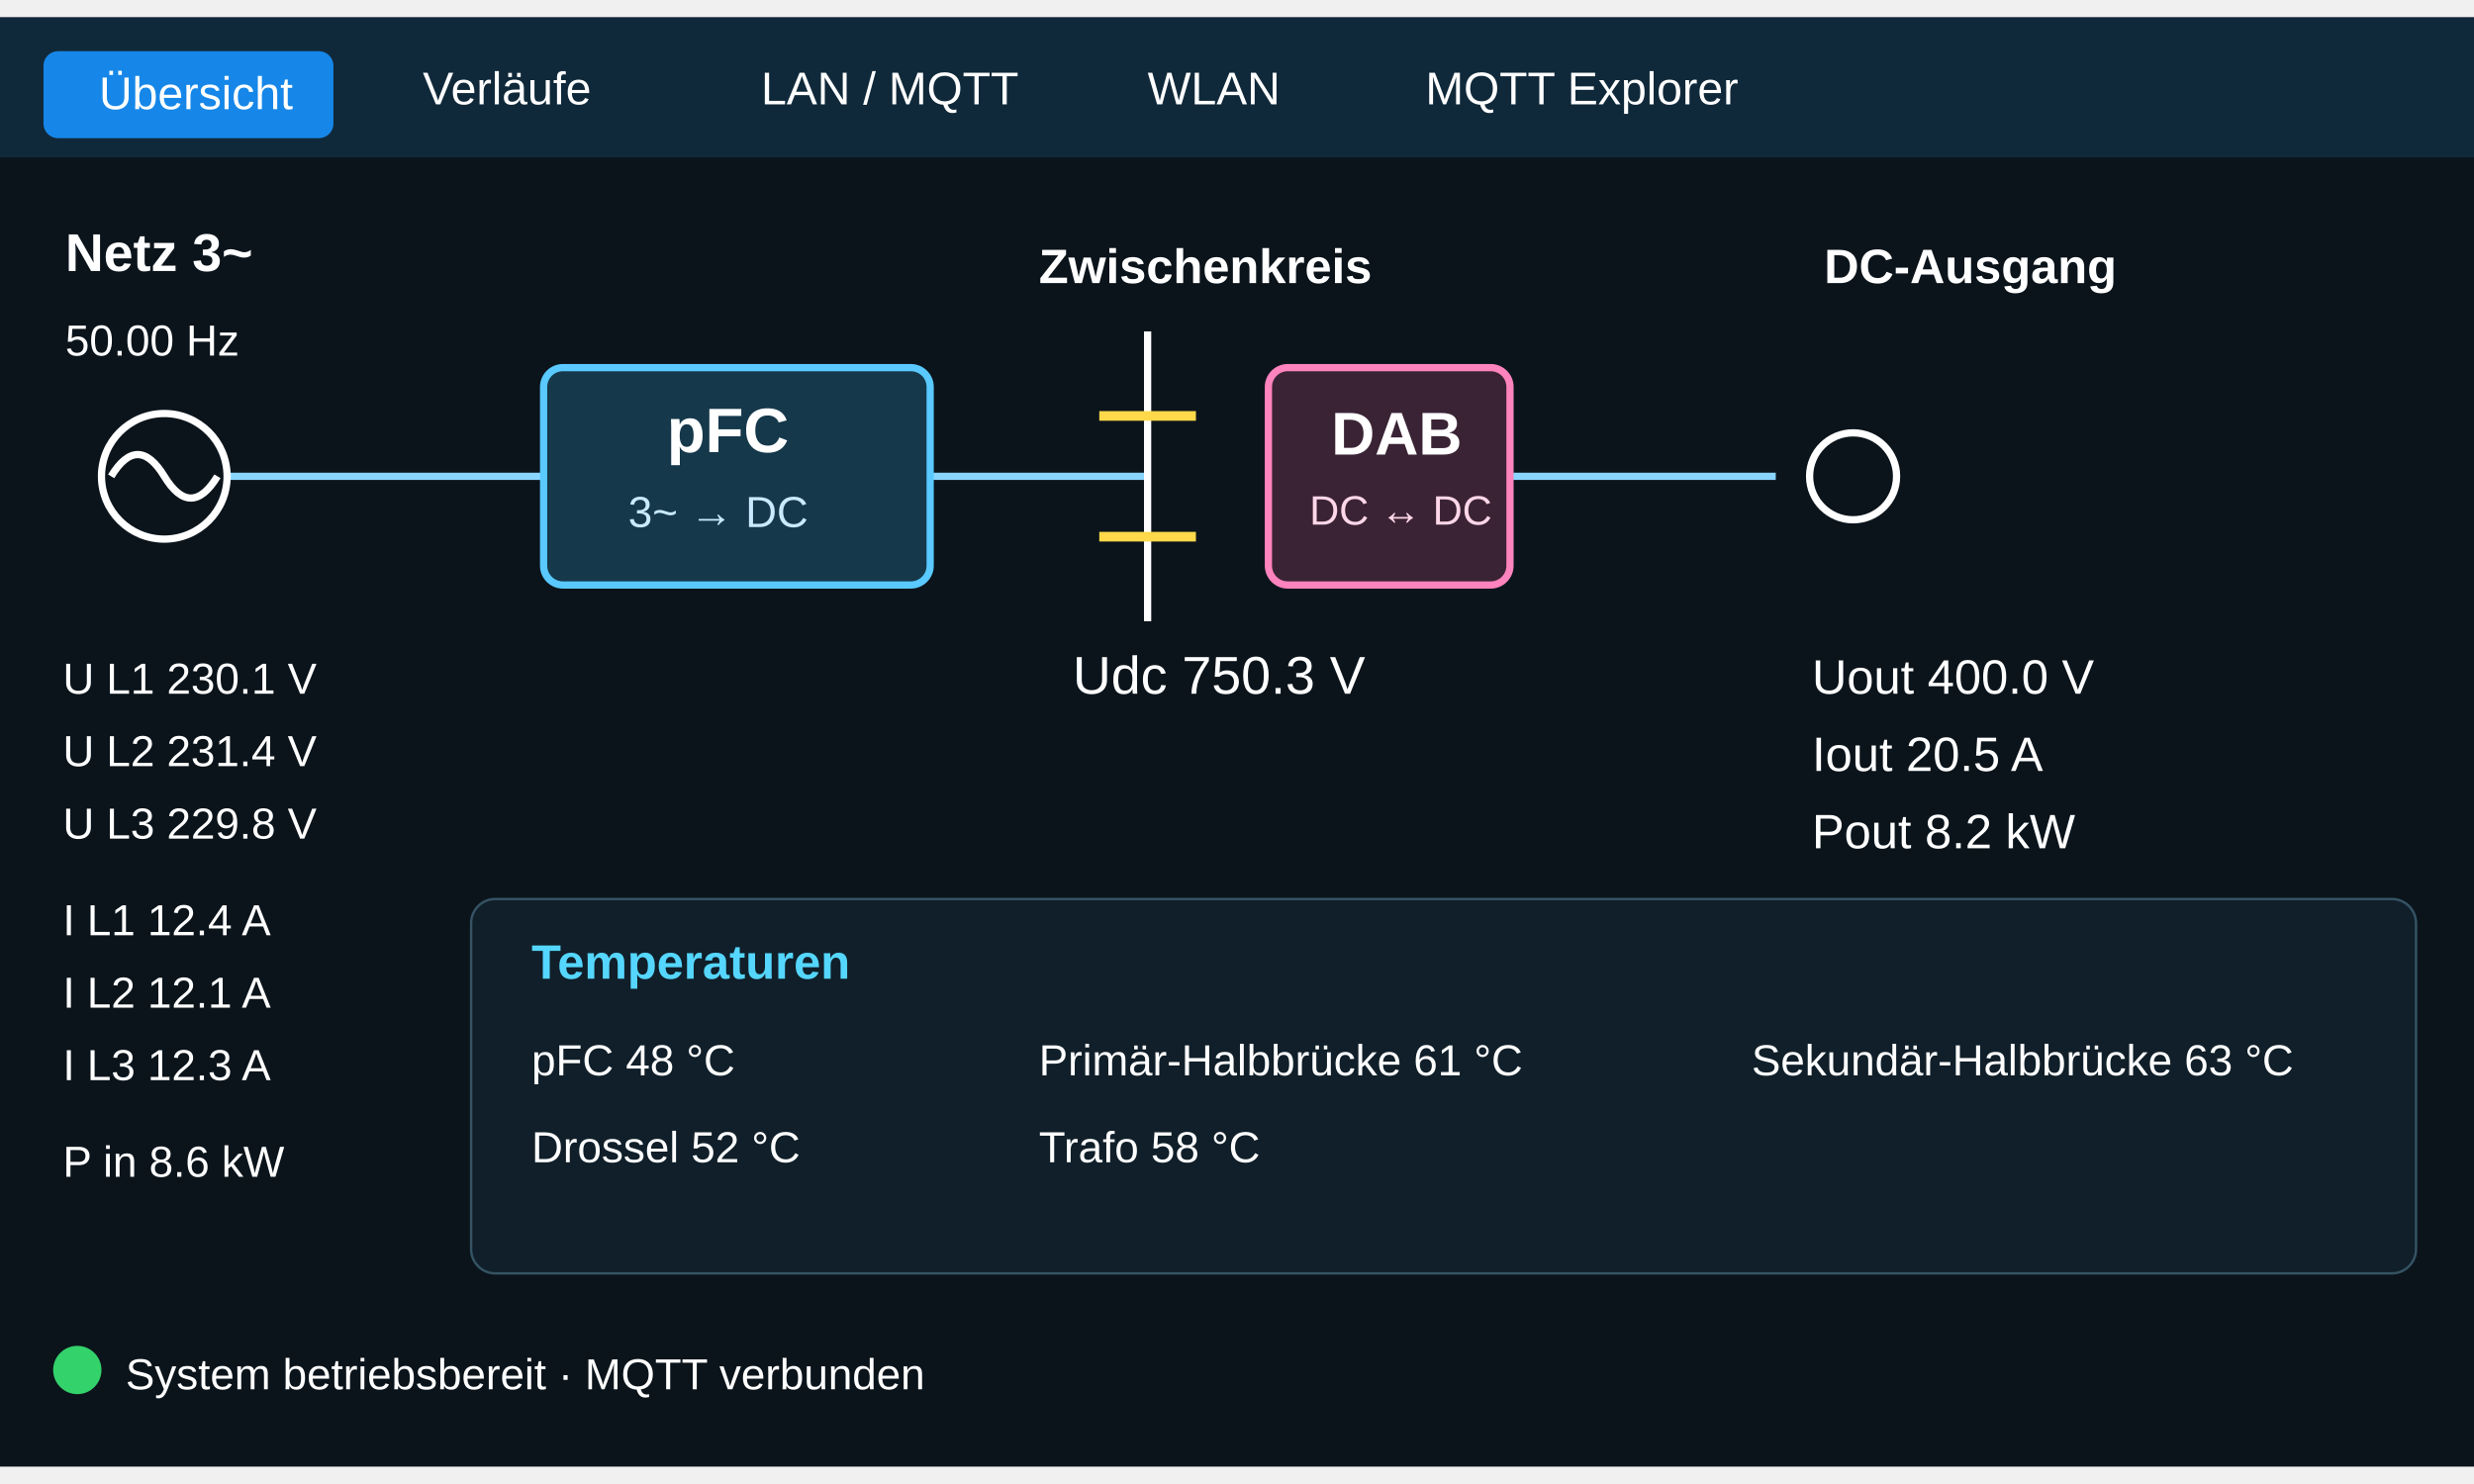
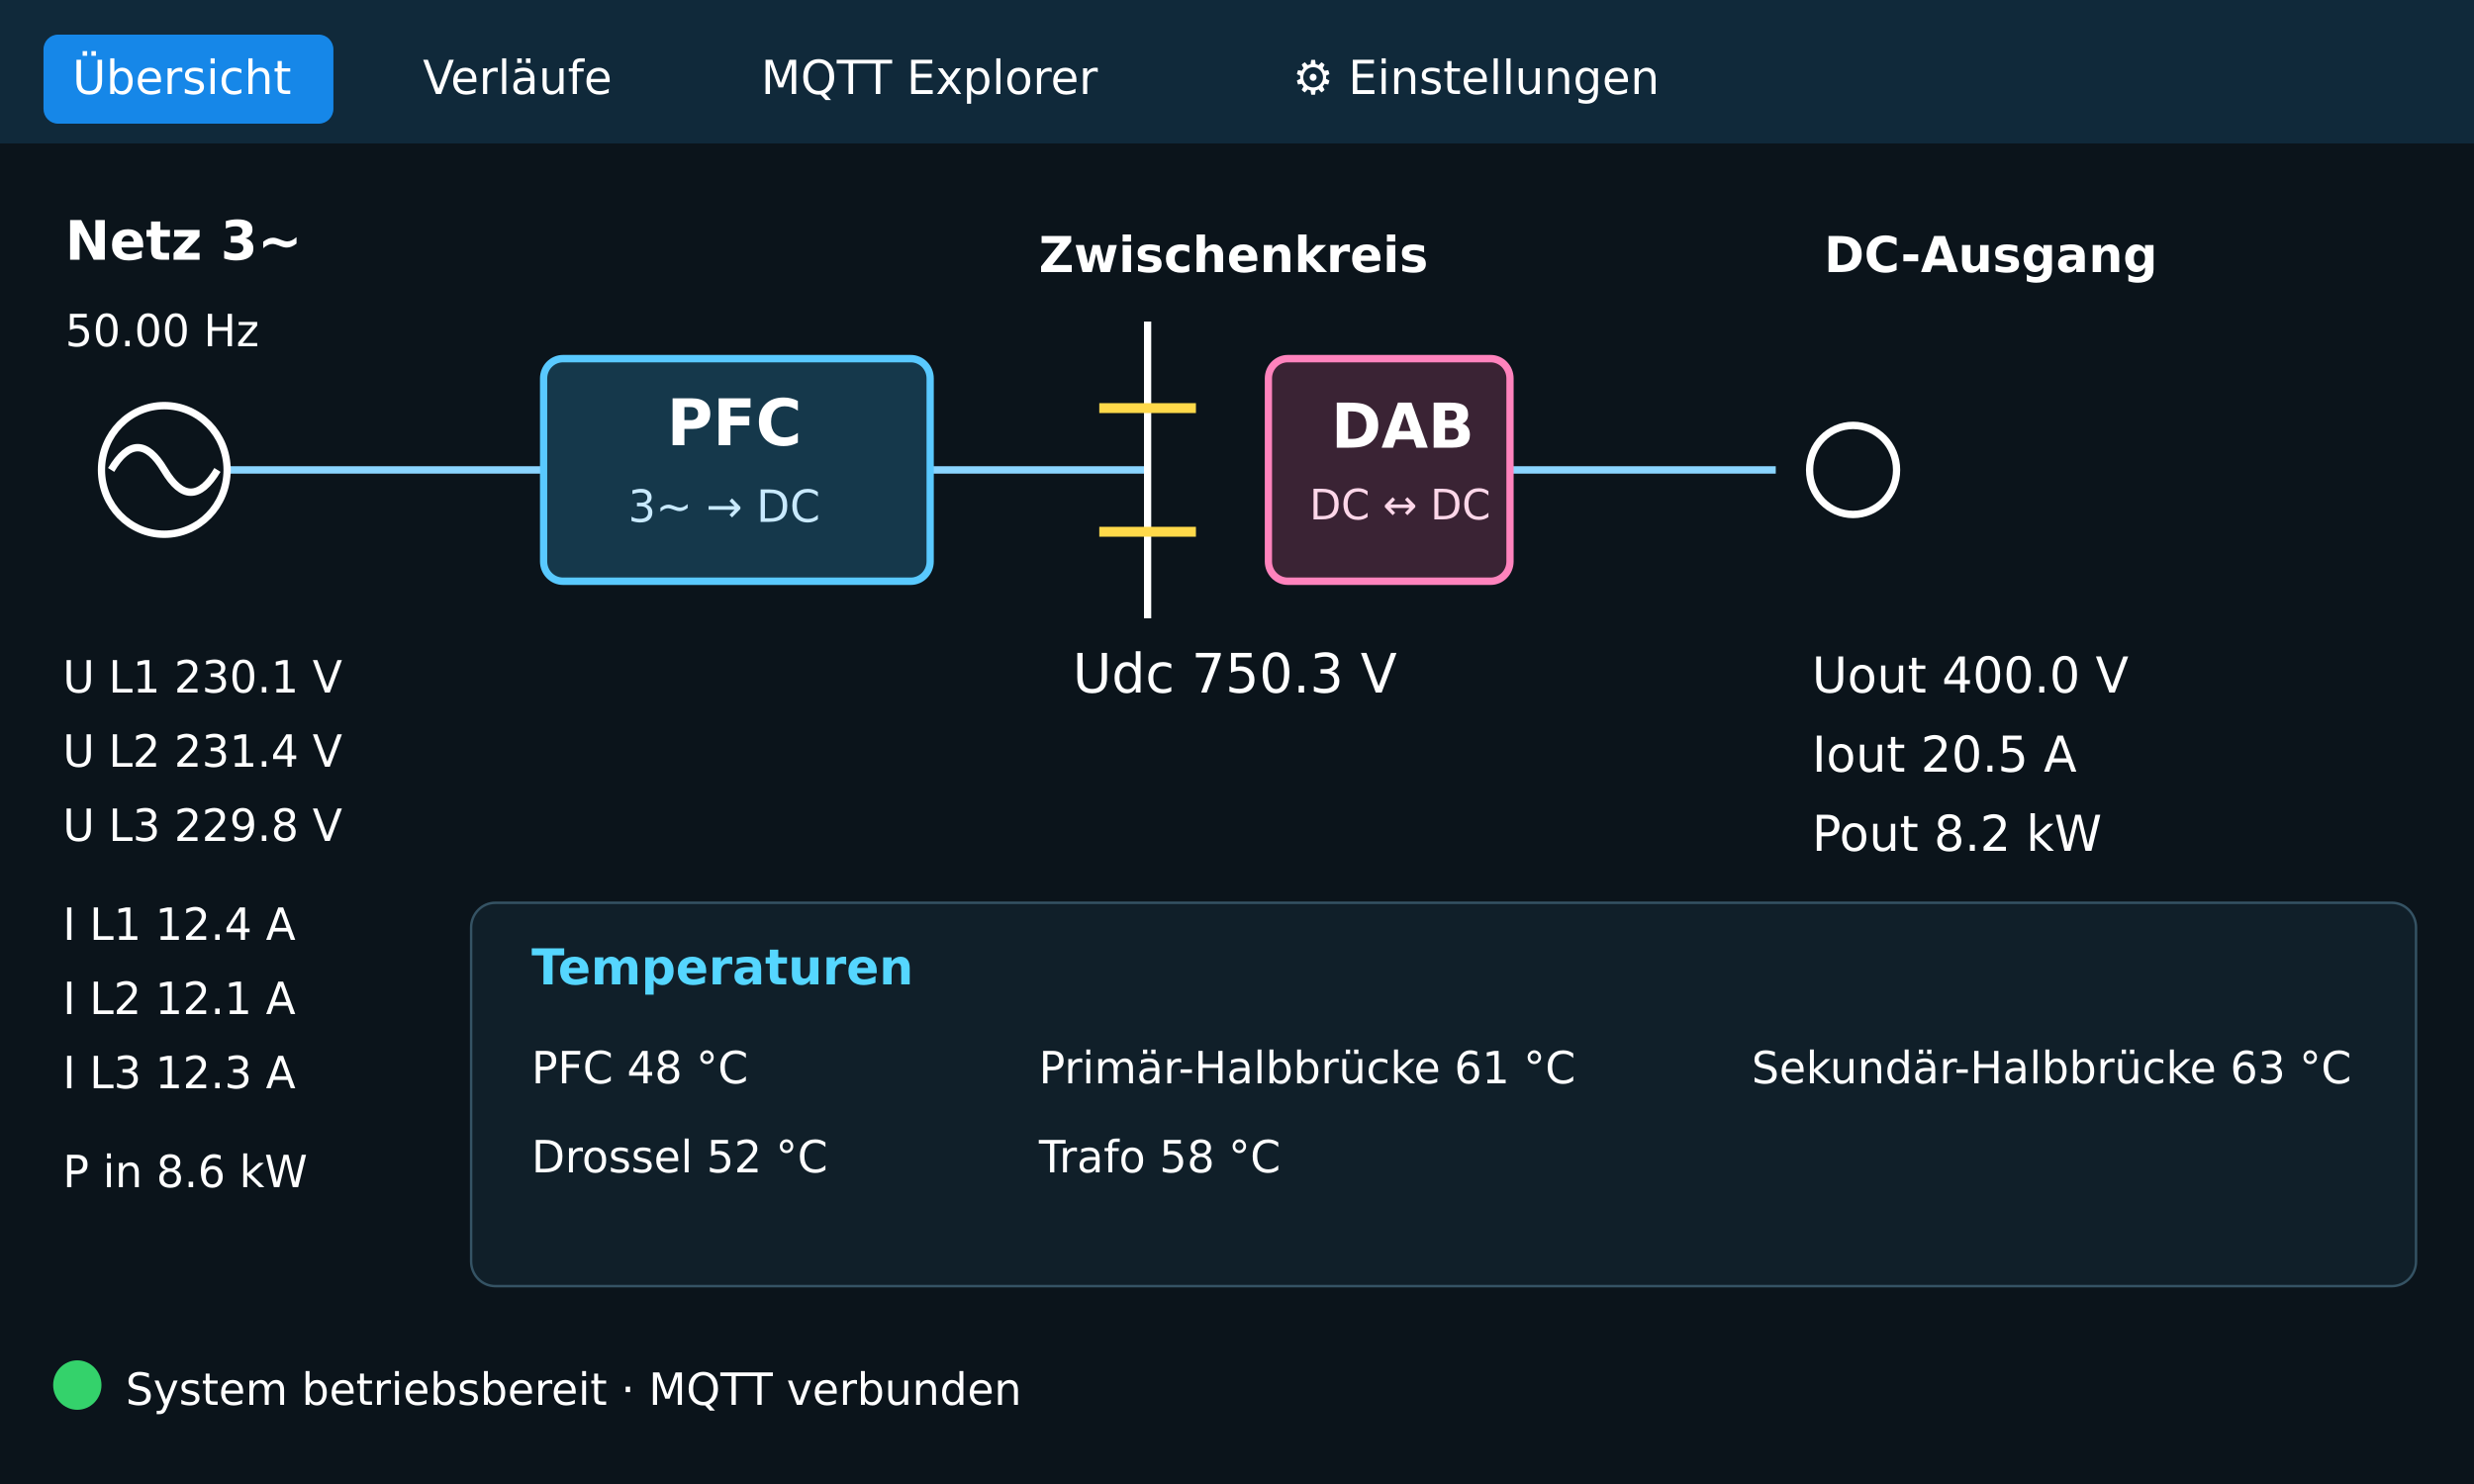
- <svg xmlns="http://www.w3.org/2000/svg" width="800" height="480" viewBox="0 0 1024 600">
-   <rect width="1024" height="600" fill="#0b141b" />
-   <rect width="1024" height="58" fill="#10293a" />
-   <g font-family="Arial,sans-serif" fill="#fff">
-     <text x="30" y="36" font-size="22" font-weight="700">Übersicht</text>
-     <text x="175" y="36" font-size="19">Verläufe</text>
-     <text x="315" y="36" font-size="19">LAN / MQTT</text>
-     <text x="475" y="36" font-size="19">WLAN</text>
-     <text x="590" y="36" font-size="19">MQTT Explorer</text>
+ <svg xmlns="http://www.w3.org/2000/svg" width="800" height="480" viewBox="0 0 800 480">
+   <g transform="scale(.78125 .8)">
+     <rect width="1024" height="600" fill="#0b141b" />
+     <rect width="1024" height="58" fill="#10293a" />
+     <rect x="18" y="14" width="120" height="36" rx="6" fill="#1687e8" />
+     <g font-family="DejaVu Sans,sans-serif" fill="#fff">
+       <text x="30" y="38" font-size="19">Übersicht</text>
+       <text x="175" y="38" font-size="19">Verläufe</text>
+       <text x="315" y="38" font-size="19">MQTT Explorer</text>
+       <text x="535" y="38" font-size="19">⚙ Einstellungen</text>
+     </g>
+     <g stroke="#8ad5ff" stroke-width="3" fill="none">
+       <line x1="95" y1="190" x2="225" y2="190" />
+       <line x1="385" y1="190" x2="475" y2="190" />
+       <line x1="625" y1="190" x2="735" y2="190" />
+     </g>
+     <circle cx="68" cy="190" r="26" stroke="#fff" stroke-width="3" fill="none" />
+     <path d="M46 190 q11-18 22 0 t22 0" stroke="#fff" stroke-width="3" fill="none" />
+     <rect x="225" y="145" width="160" height="90" rx="8" fill="#15384b" stroke="#59c9ff" stroke-width="3" />
+     <text x="276" y="180" font-family="DejaVu Sans" font-size="26" fill="#fff" font-weight="700">PFC</text>
+     <text x="260" y="211" font-family="DejaVu Sans" font-size="18" fill="#c9eaff">3~ → DC</text>
+     <line x1="475" y1="130" x2="475" y2="250" stroke="#fff" stroke-width="3" />
+     <line x1="455" y1="165" x2="495" y2="165" stroke="#ffd94a" stroke-width="4" />
+     <line x1="455" y1="215" x2="495" y2="215" stroke="#ffd94a" stroke-width="4" />
+     <rect x="525" y="145" width="100" height="90" rx="8" fill="#3a2334" stroke="#ff83bd" stroke-width="3" />
+     <text x="551" y="181" font-family="DejaVu Sans" font-size="25" fill="#fff" font-weight="700">DAB</text>
+     <text x="542" y="210" font-family="DejaVu Sans" font-size="17" fill="#ffd7e9">DC ↔ DC</text>
+     <circle cx="767" cy="190" r="18" stroke="#fff" stroke-width="3" fill="none" />
+     <g font-family="DejaVu Sans" fill="#fff">
+       <text x="27" y="105" font-size="22" font-weight="700">Netz 3~</text>
+       <text x="27" y="140" font-size="18">50.00 Hz</text>
+       <text x="26" y="280" font-size="18">U L1  230.1 V</text>
+       <text x="26" y="310" font-size="18">U L2  231.4 V</text>
+       <text x="26" y="340" font-size="18">U L3  229.8 V</text>
+       <text x="26" y="380" font-size="18">I L1    12.4 A</text>
+       <text x="26" y="410" font-size="18">I L2    12.1 A</text>
+       <text x="26" y="440" font-size="18">I L3    12.3 A</text>
+       <text x="26" y="480" font-size="18">P in     8.6 kW</text>
+       <text x="430" y="110" font-size="20" font-weight="700">Zwischenkreis</text>
+       <text x="444" y="280" font-size="22">Udc  750.3 V</text>
+       <text x="755" y="110" font-size="20" font-weight="700">DC-Ausgang</text>
+       <text x="750" y="280" font-size="20">Uout  400.0 V</text>
+       <text x="750" y="312" font-size="20">Iout   20.5 A</text>
+       <text x="750" y="344" font-size="20">Pout   8.2 kW</text>
+     </g>
+     <rect x="195" y="365" width="805" height="155" rx="10" fill="#101f29" stroke="#355364" />
+     <text x="220" y="398" font-family="DejaVu Sans" font-size="20" fill="#55d6ff" font-weight="700">Temperaturen</text>
+     <g font-family="DejaVu Sans" font-size="18" fill="#fff">
+       <text x="220" y="438">PFC  48 °C</text>
+       <text x="220" y="474">Drossel  52 °C</text>
+       <text x="430" y="438">Primär-Halbbrücke  61 °C</text>
+       <text x="430" y="474">Trafo  58 °C</text>
+       <text x="725" y="438">Sekundär-Halbbrücke  63 °C</text>
+     </g>
+     <circle cx="32" cy="560" r="10" fill="#34d26b" />
+     <text x="52" y="568" font-family="DejaVu Sans" font-size="18" fill="#fff">System betriebsbereit · MQTT verbunden</text>
  </g>
-   <rect x="18" y="14" width="120" height="36" rx="6" fill="#1687e8" />
-   <text x="41" y="38" font-family="Arial" font-size="19" fill="#fff">Übersicht</text>
-   <g stroke="#8ad5ff" stroke-width="3" fill="none">
-     <line x1="95" y1="190" x2="225" y2="190" />
-     <line x1="385" y1="190" x2="475" y2="190" />
-     <line x1="625" y1="190" x2="735" y2="190" />
-   </g>
-   <circle cx="68" cy="190" r="26" stroke="#fff" stroke-width="3" fill="none" />
-   <path d="M46 190 q11-18 22 0 t22 0" stroke="#fff" stroke-width="3" fill="none" />
-   <rect x="225" y="145" width="160" height="90" rx="8" fill="#15384b" stroke="#59c9ff" stroke-width="3" />
-   <text x="276" y="180" font-family="Arial" font-size="26" fill="#fff" font-weight="700">pFC</text>
-   <text x="260" y="211" font-family="Arial" font-size="18" fill="#c9eaff">3~ → DC</text>
-   <line x1="475" y1="130" x2="475" y2="250" stroke="#fff" stroke-width="3" />
-   <line x1="455" y1="165" x2="495" y2="165" stroke="#ffd94a" stroke-width="4" />
-   <line x1="455" y1="215" x2="495" y2="215" stroke="#ffd94a" stroke-width="4" />
-   <rect x="525" y="145" width="100" height="90" rx="8" fill="#3a2334" stroke="#ff83bd" stroke-width="3" />
-   <text x="551" y="181" font-family="Arial" font-size="25" fill="#fff" font-weight="700">DAB</text>
-   <text x="542" y="210" font-family="Arial" font-size="17" fill="#ffd7e9">DC ↔ DC</text>
-   <circle cx="767" cy="190" r="18" stroke="#fff" stroke-width="3" fill="none" />
-   <g font-family="Arial" fill="#fff">
-     <text x="27" y="105" font-size="22" font-weight="700">Netz 3~</text>
-     <text x="27" y="140" font-size="18">50.00 Hz</text>
-     <text x="26" y="280" font-size="18">U L1  230.1 V</text>
-     <text x="26" y="310" font-size="18">U L2  231.4 V</text>
-     <text x="26" y="340" font-size="18">U L3  229.8 V</text>
-     <text x="26" y="380" font-size="18">I L1    12.4 A</text>
-     <text x="26" y="410" font-size="18">I L2    12.1 A</text>
-     <text x="26" y="440" font-size="18">I L3    12.3 A</text>
-     <text x="26" y="480" font-size="18">P in     8.6 kW</text>
-     <text x="430" y="110" font-size="20" font-weight="700">Zwischenkreis</text>
-     <text x="444" y="280" font-size="22">Udc  750.3 V</text>
-     <text x="755" y="110" font-size="20" font-weight="700">DC-Ausgang</text>
-     <text x="750" y="280" font-size="20">Uout  400.0 V</text>
-     <text x="750" y="312" font-size="20">Iout   20.5 A</text>
-     <text x="750" y="344" font-size="20">Pout   8.2 kW</text>
-   </g>
-   <rect x="195" y="365" width="805" height="155" rx="10" fill="#101f29" stroke="#355364" />
-   <text x="220" y="398" font-family="Arial" font-size="20" fill="#55d6ff" font-weight="700">Temperaturen</text>
-   <g font-family="Arial" font-size="18" fill="#fff">
-     <text x="220" y="438">pFC  48 °C</text>
-     <text x="220" y="474">Drossel  52 °C</text>
-     <text x="430" y="438">Primär-Halbbrücke  61 °C</text>
-     <text x="430" y="474">Trafo  58 °C</text>
-     <text x="725" y="438">Sekundär-Halbbrücke  63 °C</text>
-   </g>
-   <circle cx="32" cy="560" r="10" fill="#34d26b" />
-   <text x="52" y="568" font-family="Arial" font-size="18" fill="#fff">System betriebsbereit · MQTT verbunden</text>
</svg>
